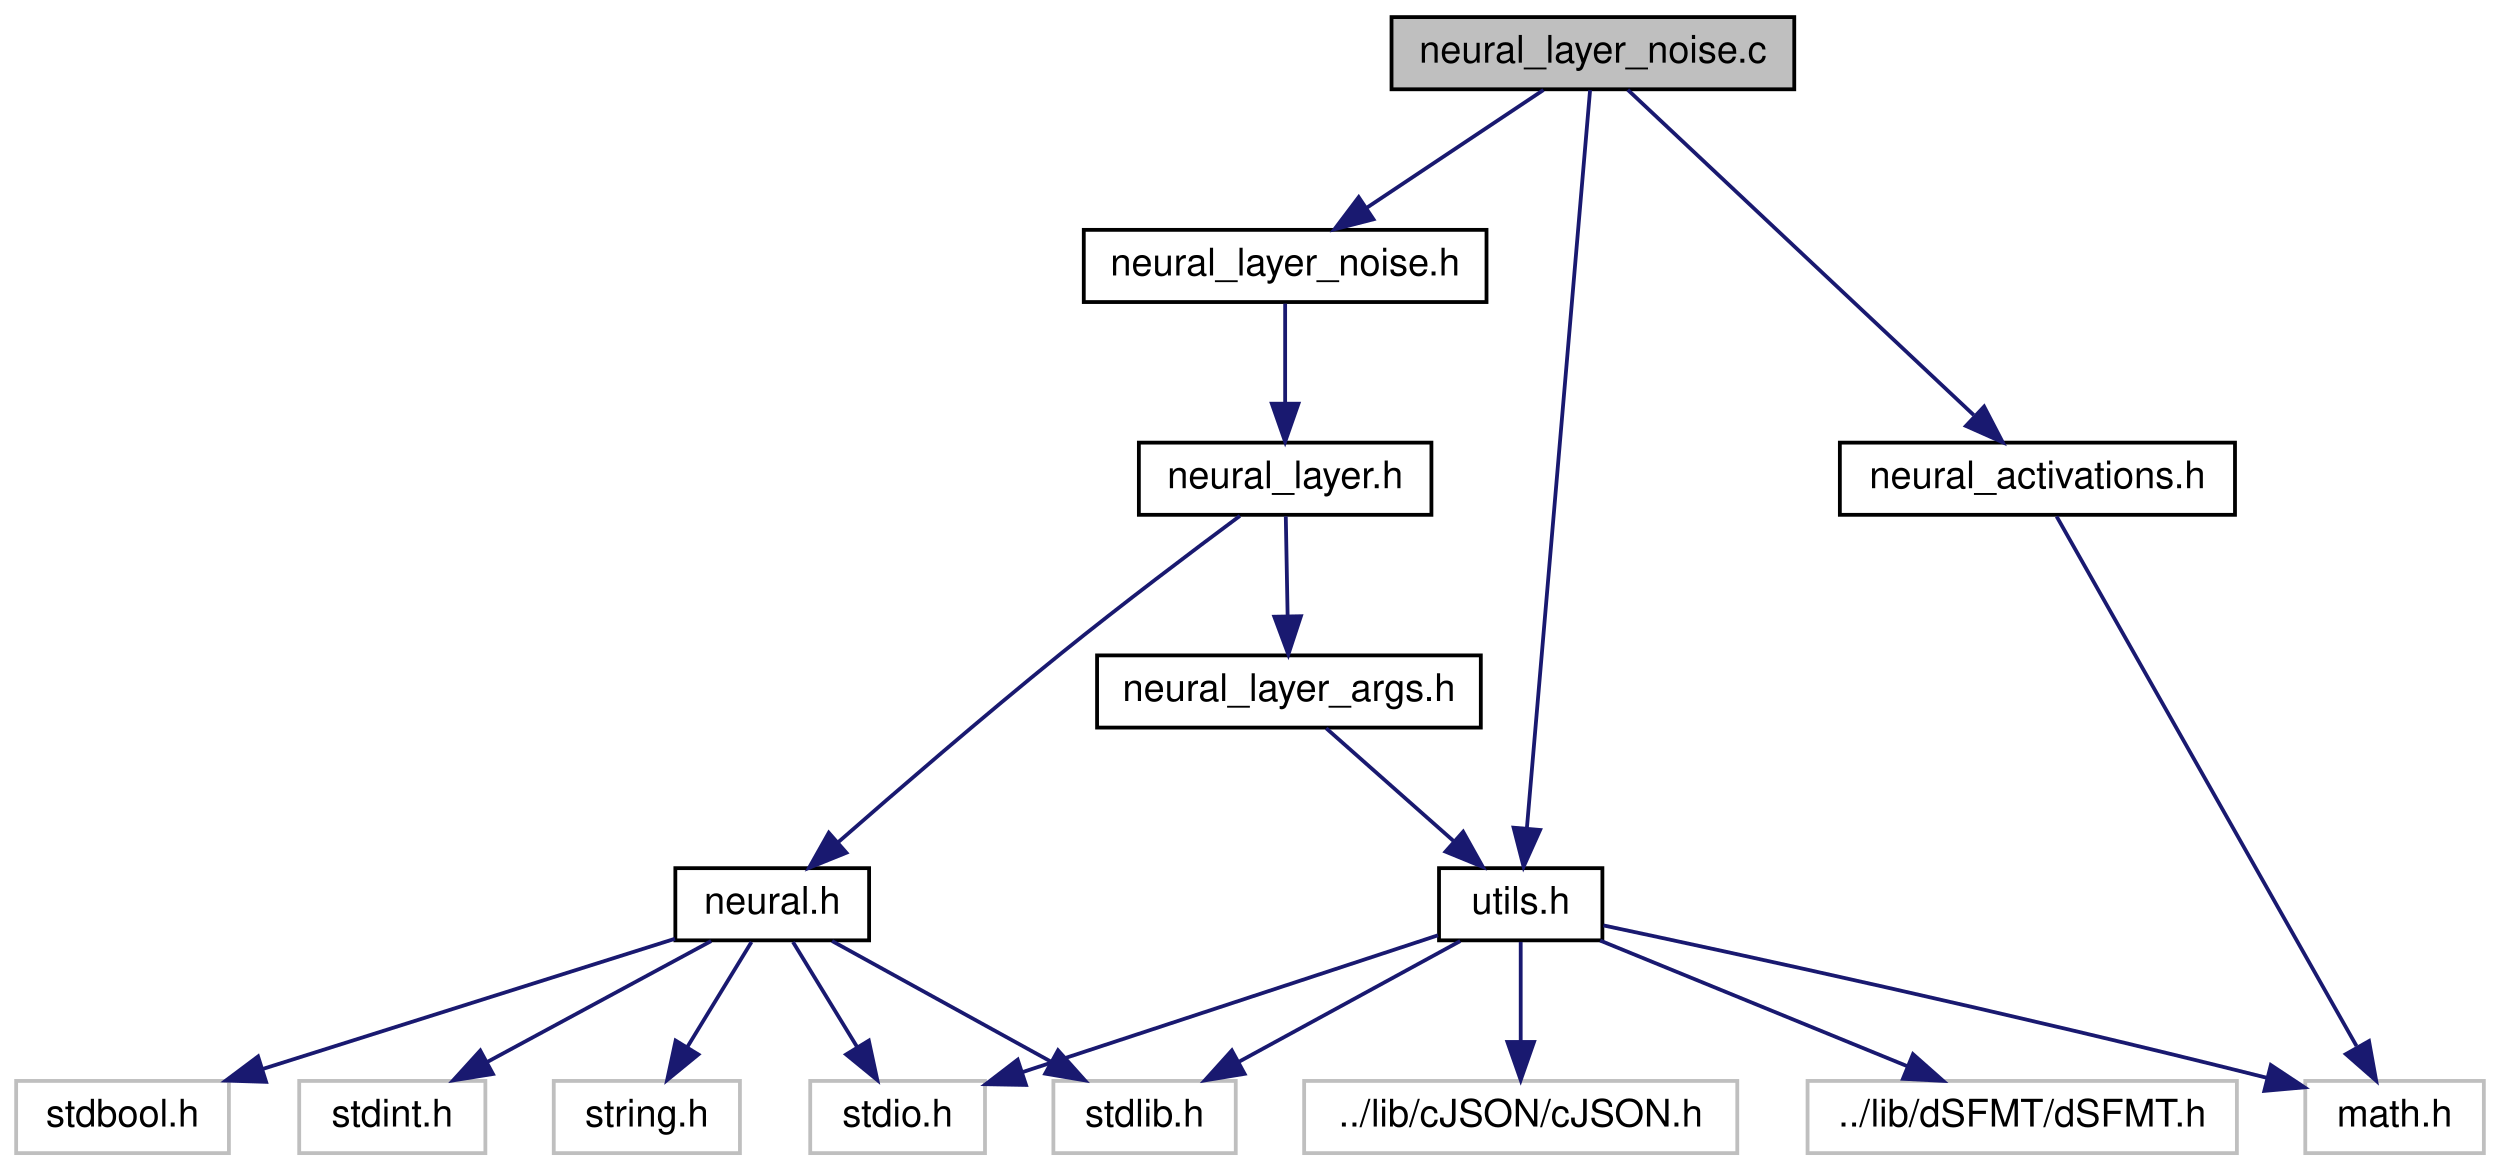
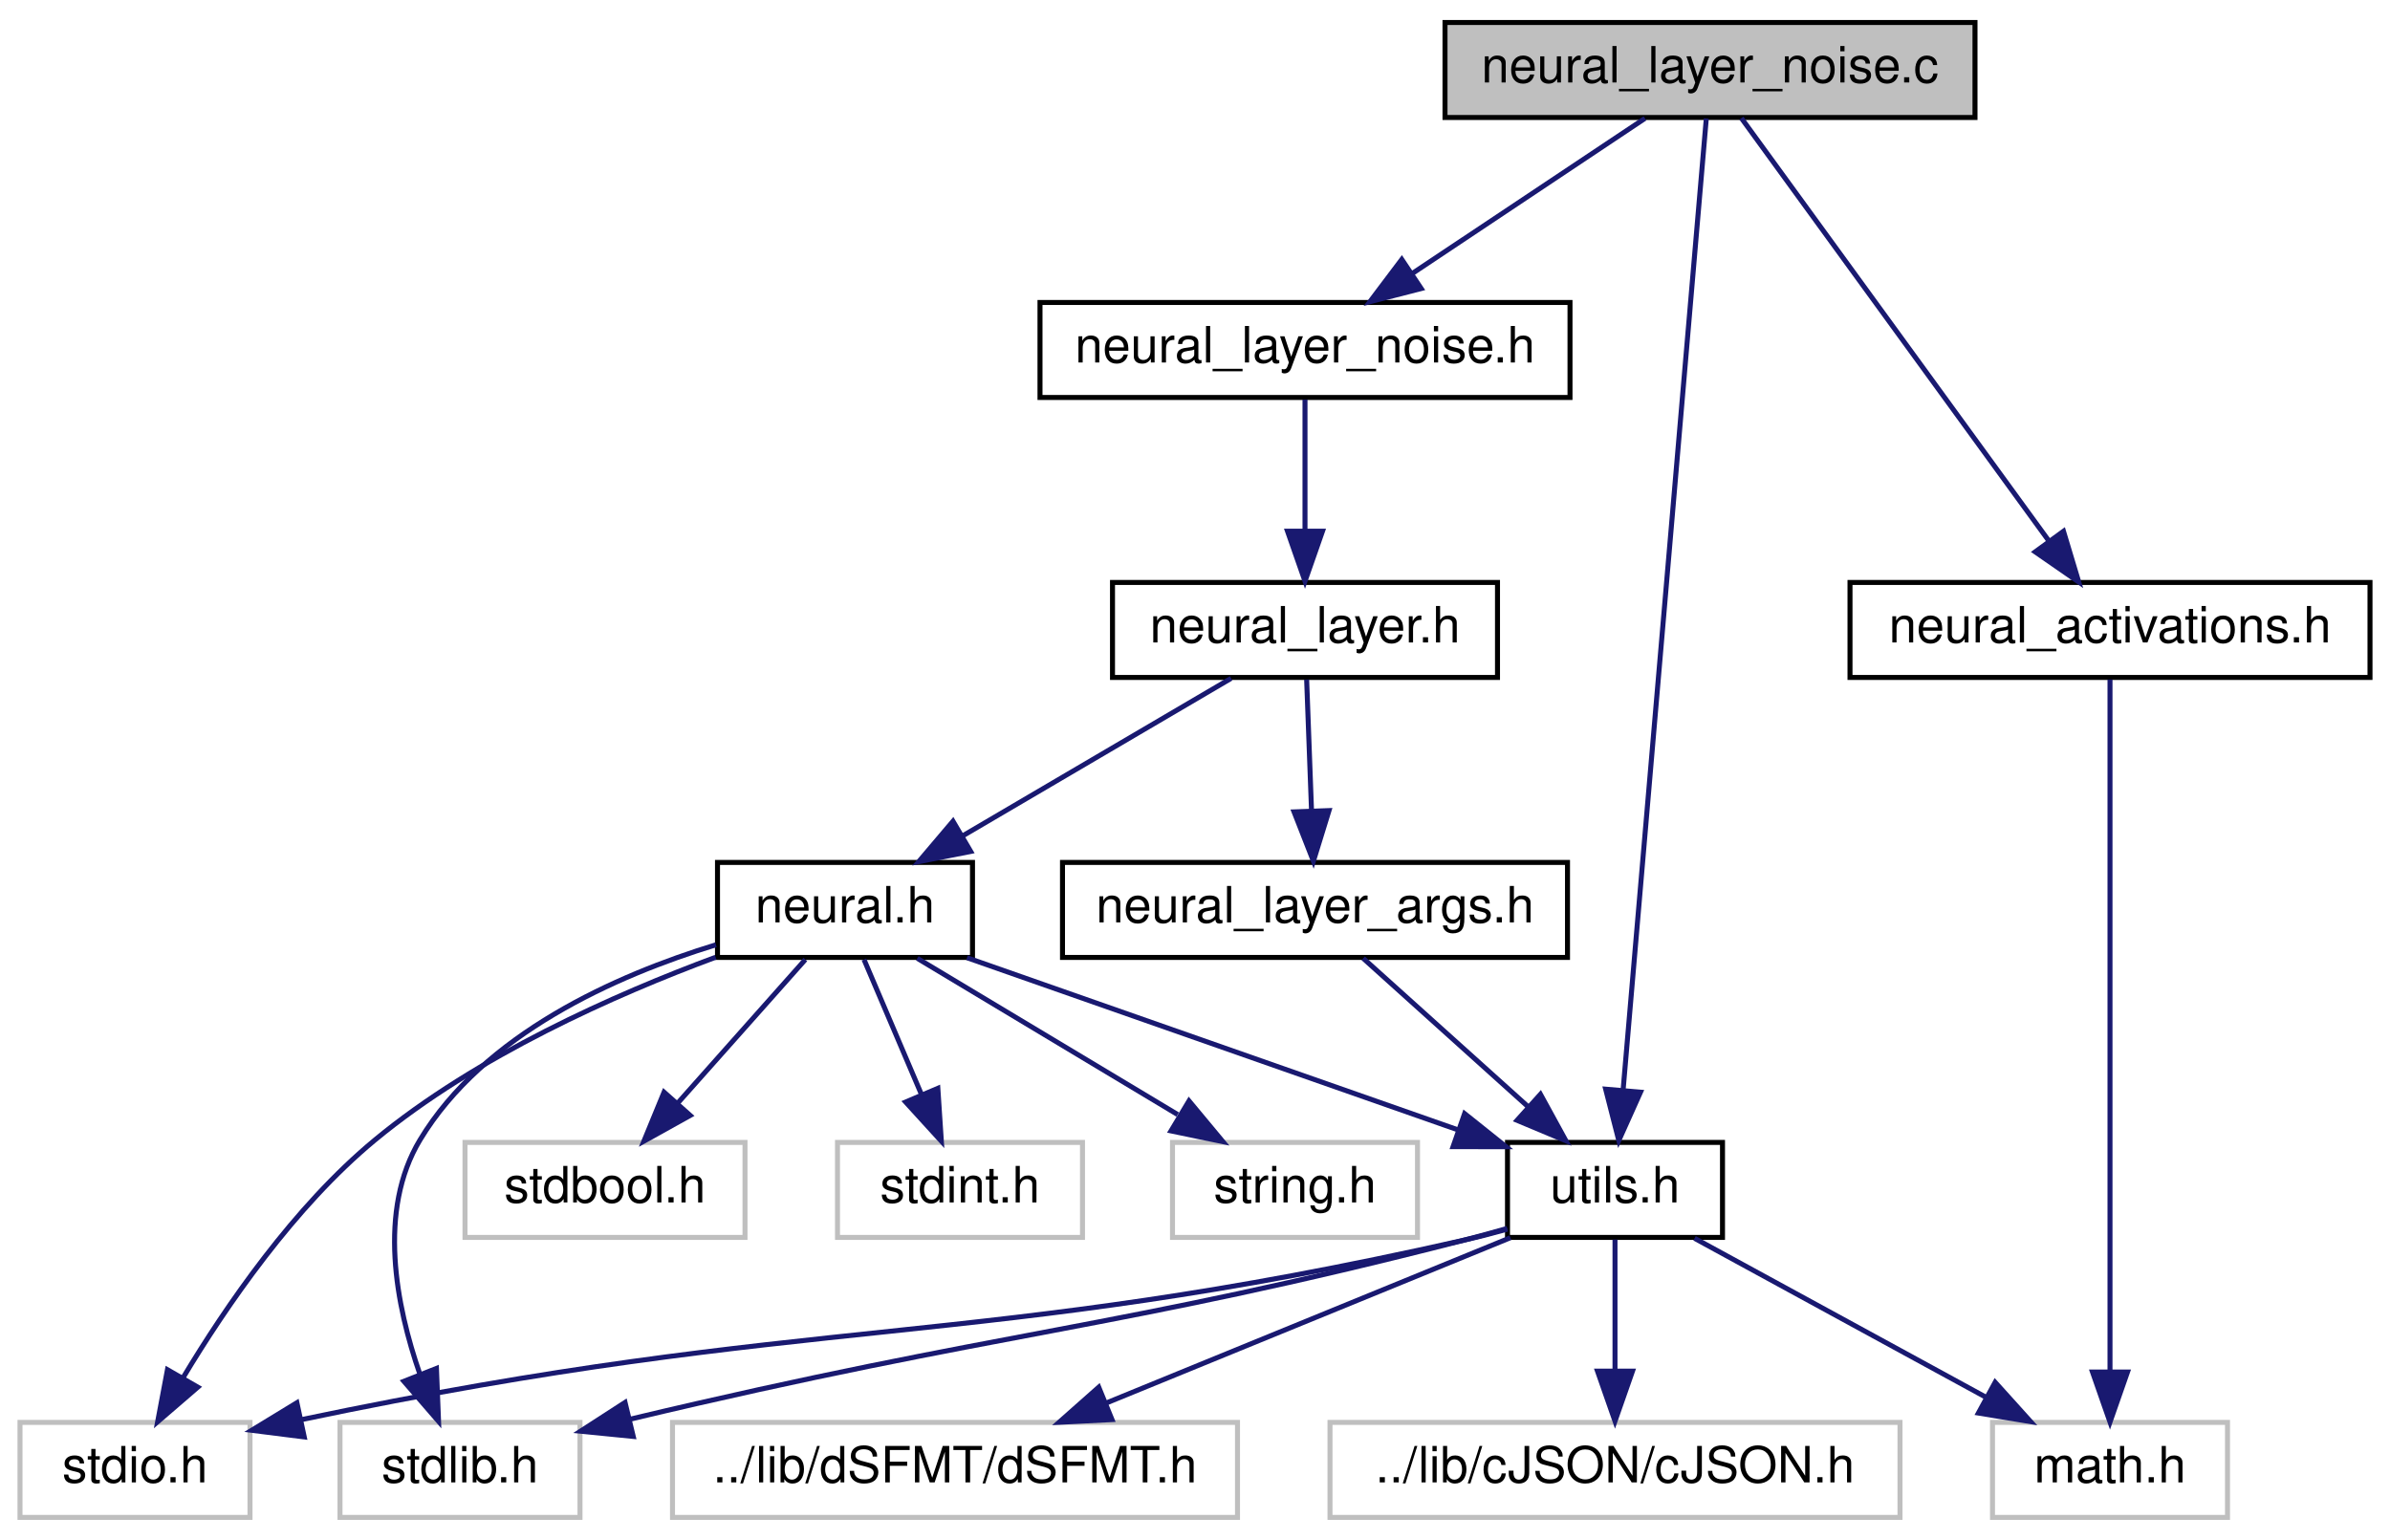
- <svg xmlns="http://www.w3.org/2000/svg" xmlns:xlink="http://www.w3.org/1999/xlink" width="658pt" height="308pt" viewBox="0.00 0.00 657.50 308.00">
+ <svg xmlns="http://www.w3.org/2000/svg" xmlns:xlink="http://www.w3.org/1999/xlink" width="478pt" height="308pt" viewBox="0.00 0.00 478.00 308.00">
  <g id="graph0" class="graph" transform="scale(1 1) rotate(0) translate(4 304)">
    <g id="node1" class="node">
      <g id="a_node1">
        <a xlink:title="An implementation of a Gaussian noise adding layer.">
-           <polygon fill="#bfbfbf" stroke="black" points="362,-280.5 362,-299.5 468,-299.5 468,-280.5 362,-280.5" />
-           <text text-anchor="middle" x="415" y="-287.5" font-family="Helvetica,sans-Serif" font-size="10.00">neural_layer_noise.c</text>
+           <polygon fill="#bfbfbf" stroke="black" points="285,-280.5 285,-299.5 391,-299.5 391,-280.5 285,-280.5" />
+           <text text-anchor="middle" x="338" y="-287.5" font-family="Helvetica,sans-Serif" font-size="10.00">neural_layer_noise.c</text>
        </a>
      </g>
    </g>
    <g id="node2" class="node">
      <g id="a_node2">
        <a xlink:href="neural__layer__noise_8h.html" target="_top" xlink:title="An implementation of a Gaussian noise adding layer.">
-           <polygon fill="none" stroke="black" points="281,-224.5 281,-243.5 387,-243.5 387,-224.5 281,-224.5" />
-           <text text-anchor="middle" x="334" y="-231.5" font-family="Helvetica,sans-Serif" font-size="10.00">neural_layer_noise.h</text>
+           <polygon fill="none" stroke="black" points="204,-224.5 204,-243.5 310,-243.5 310,-224.5 204,-224.5" />
+           <text text-anchor="middle" x="257" y="-231.5" font-family="Helvetica,sans-Serif" font-size="10.00">neural_layer_noise.h</text>
        </a>
      </g>
    </g>
    <g id="edge1" class="edge">
-       <path fill="none" stroke="midnightblue" d="M401.99,-280.32C389.47,-271.98 370.32,-259.21 355.53,-249.35" />
-       <polygon fill="midnightblue" stroke="midnightblue" points="357.24,-246.29 346.98,-243.65 353.36,-252.11 357.24,-246.29" />
-     </g>
-     <g id="node11" class="node">
-       <g id="a_node11">
+       <path fill="none" stroke="midnightblue" d="M324.99,-280.32C312.47,-271.98 293.32,-259.21 278.53,-249.35" />
+       <polygon fill="midnightblue" stroke="midnightblue" points="280.24,-246.29 269.98,-243.65 276.36,-252.11 280.24,-246.29" />
+     </g>
+     <g id="node5" class="node">
+       <g id="a_node5">
        <a xlink:href="utils_8h.html" target="_top" xlink:title="Utility functions for random number handling, etc.">
-           <polygon fill="none" stroke="black" points="374.5,-56.5 374.5,-75.5 417.5,-75.5 417.5,-56.5 374.5,-56.5" />
-           <text text-anchor="middle" x="396" y="-63.5" font-family="Helvetica,sans-Serif" font-size="10.00">utils.h</text>
-         </a>
-       </g>
-     </g>
-     <g id="edge18" class="edge">
-       <path fill="none" stroke="midnightblue" d="M414.26,-280.3C411.46,-247.63 401.55,-131.87 397.62,-85.96" />
-       <polygon fill="midnightblue" stroke="midnightblue" points="401.1,-85.55 396.76,-75.88 394.13,-86.15 401.1,-85.55" />
+           <polygon fill="none" stroke="black" points="297.5,-56.5 297.5,-75.5 340.5,-75.5 340.5,-56.5 297.5,-56.5" />
+           <text text-anchor="middle" x="319" y="-63.5" font-family="Helvetica,sans-Serif" font-size="10.00">utils.h</text>
+         </a>
+       </g>
+     </g>
+     <g id="edge19" class="edge">
+       <path fill="none" stroke="midnightblue" d="M337.26,-280.3C334.46,-247.63 324.55,-131.87 320.62,-85.96" />
+       <polygon fill="midnightblue" stroke="midnightblue" points="324.1,-85.55 319.76,-75.88 317.13,-86.15 324.1,-85.55" />
    </g>
    <g id="node15" class="node">
      <g id="a_node15">
        <a xlink:href="neural__activations_8h.html" target="_top" xlink:title="Neural network activation functions.">
-           <polygon fill="none" stroke="black" points="480,-168.5 480,-187.5 584,-187.5 584,-168.5 480,-168.5" />
-           <text text-anchor="middle" x="532" y="-175.5" font-family="Helvetica,sans-Serif" font-size="10.00">neural_activations.h</text>
-         </a>
-       </g>
-     </g>
-     <g id="edge16" class="edge">
-       <path fill="none" stroke="midnightblue" d="M424.18,-280.37C443.83,-261.89 490.21,-218.29 515.25,-194.74" />
-       <polygon fill="midnightblue" stroke="midnightblue" points="517.97,-196.99 522.86,-187.59 513.18,-191.89 517.97,-196.99" />
+           <polygon fill="none" stroke="black" points="366,-168.5 366,-187.5 470,-187.5 470,-168.5 366,-168.5" />
+           <text text-anchor="middle" x="418" y="-175.5" font-family="Helvetica,sans-Serif" font-size="10.00">neural_activations.h</text>
+         </a>
+       </g>
+     </g>
+     <g id="edge17" class="edge">
+       <path fill="none" stroke="midnightblue" d="M344.28,-280.37C357.48,-262.22 388.33,-219.8 405.64,-195.99" />
+       <polygon fill="midnightblue" stroke="midnightblue" points="408.7,-197.74 411.75,-187.59 403.04,-193.62 408.7,-197.74" />
    </g>
    <g id="node3" class="node">
      <g id="a_node3">
        <a xlink:href="neural__layer_8h.html" target="_top" xlink:title="Interface for neural network layers.">
-           <polygon fill="none" stroke="black" points="295.5,-168.5 295.5,-187.5 372.5,-187.5 372.5,-168.5 295.5,-168.5" />
-           <text text-anchor="middle" x="334" y="-175.5" font-family="Helvetica,sans-Serif" font-size="10.00">neural_layer.h</text>
+           <polygon fill="none" stroke="black" points="218.5,-168.5 218.5,-187.5 295.5,-187.5 295.5,-168.5 218.5,-168.5" />
+           <text text-anchor="middle" x="257" y="-175.5" font-family="Helvetica,sans-Serif" font-size="10.00">neural_layer.h</text>
        </a>
      </g>
    </g>
    <g id="edge2" class="edge">
-       <path fill="none" stroke="midnightblue" d="M334,-224.08C334,-217.01 334,-206.86 334,-197.99" />
-       <polygon fill="midnightblue" stroke="midnightblue" points="337.5,-197.75 334,-187.75 330.5,-197.75 337.5,-197.75" />
+       <path fill="none" stroke="midnightblue" d="M257,-224.08C257,-217.01 257,-206.86 257,-197.99" />
+       <polygon fill="midnightblue" stroke="midnightblue" points="260.5,-197.75 257,-187.75 253.5,-197.75 260.5,-197.75" />
    </g>
    <g id="node4" class="node">
      <g id="a_node4">
        <a xlink:href="neural_8h.html" target="_top" xlink:title="An implementation of a multi-layer perceptron neural network.">
-           <polygon fill="none" stroke="black" points="173.5,-56.5 173.5,-75.5 224.5,-75.5 224.5,-56.5 173.5,-56.5" />
-           <text text-anchor="middle" x="199" y="-63.5" font-family="Helvetica,sans-Serif" font-size="10.00">neural.h</text>
+           <polygon fill="none" stroke="black" points="139.5,-112.5 139.5,-131.5 190.5,-131.5 190.5,-112.5 139.5,-112.5" />
+           <text text-anchor="middle" x="165" y="-119.5" font-family="Helvetica,sans-Serif" font-size="10.00">neural.h</text>
        </a>
      </g>
    </g>
    <g id="edge3" class="edge">
-       <path fill="none" stroke="midnightblue" d="M322.1,-168.23C310.07,-159.29 291.03,-144.95 275,-132 254.49,-115.43 231.57,-95.64 216.31,-82.29" />
-       <polygon fill="midnightblue" stroke="midnightblue" points="218.51,-79.56 208.69,-75.59 213.89,-84.82 218.51,-79.56" />
+       <path fill="none" stroke="midnightblue" d="M242.22,-168.32C227.73,-159.82 205.43,-146.73 188.51,-136.8" />
+       <polygon fill="midnightblue" stroke="midnightblue" points="190.14,-133.7 179.74,-131.65 186.6,-139.74 190.14,-133.7" />
+     </g>
+     <g id="node14" class="node">
+       <g id="a_node14">
+         <a xlink:href="neural__layer__args_8h.html" target="_top" xlink:title="Functions operating on neural network arguments/constants.">
+           <polygon fill="none" stroke="black" points="208.5,-112.5 208.5,-131.5 309.5,-131.5 309.5,-112.5 208.5,-112.5" />
+           <text text-anchor="middle" x="259" y="-119.5" font-family="Helvetica,sans-Serif" font-size="10.00">neural_layer_args.h</text>
+         </a>
+       </g>
+     </g>
+     <g id="edge15" class="edge">
+       <path fill="none" stroke="midnightblue" d="M257.33,-168.08C257.59,-161.01 257.97,-150.86 258.3,-141.99" />
+       <polygon fill="midnightblue" stroke="midnightblue" points="261.8,-141.87 258.68,-131.75 254.81,-141.61 261.8,-141.87" />
+     </g>
+     <g id="edge4" class="edge">
+       <path fill="none" stroke="midnightblue" d="M189.4,-112.44C215.96,-103.13 258.49,-88.22 287.54,-78.03" />
+       <polygon fill="midnightblue" stroke="midnightblue" points="288.92,-81.26 297.2,-74.64 286.61,-74.65 288.92,-81.26" />
+     </g>
+     <g id="node9" class="node">
+       <g id="a_node9">
+         <a xlink:title=" ">
+           <polygon fill="none" stroke="#bfbfbf" points="0,-0.5 0,-19.5 46,-19.5 46,-0.5 0,-0.5" />
+           <text text-anchor="middle" x="23" y="-7.5" font-family="Helvetica,sans-Serif" font-size="10.00">stdio.h</text>
+         </a>
+       </g>
+     </g>
+     <g id="edge12" class="edge">
+       <path fill="none" stroke="midnightblue" d="M139.13,-112.54C119.07,-105.1 91.36,-92.83 71,-76 54.83,-62.64 41.18,-42.72 32.62,-28.45" />
+       <polygon fill="midnightblue" stroke="midnightblue" points="35.56,-26.55 27.53,-19.63 29.49,-30.04 35.56,-26.55" />
    </g>
    <g id="node10" class="node">
      <g id="a_node10">
-         <a xlink:href="neural__layer__args_8h.html" target="_top" xlink:title="Functions operating on neural network arguments/constants.">
-           <polygon fill="none" stroke="black" points="284.5,-112.5 284.5,-131.5 385.5,-131.5 385.5,-112.5 284.5,-112.5" />
-           <text text-anchor="middle" x="335" y="-119.5" font-family="Helvetica,sans-Serif" font-size="10.00">neural_layer_args.h</text>
-         </a>
-       </g>
-     </g>
-     <g id="edge9" class="edge">
-       <path fill="none" stroke="midnightblue" d="M334.17,-168.08C334.3,-161.01 334.48,-150.86 334.65,-141.99" />
-       <polygon fill="midnightblue" stroke="midnightblue" points="338.15,-141.81 334.84,-131.75 331.15,-141.68 338.15,-141.81" />
-     </g>
-     <g id="node5" class="node">
-       <g id="a_node5">
-         <a xlink:title=" ">
-           <polygon fill="none" stroke="#bfbfbf" points="0,-0.5 0,-19.5 56,-19.5 56,-0.5 0,-0.5" />
-           <text text-anchor="middle" x="28" y="-7.5" font-family="Helvetica,sans-Serif" font-size="10.00">stdbool.h</text>
-         </a>
-       </g>
-     </g>
-     <g id="edge4" class="edge">
-       <path fill="none" stroke="midnightblue" d="M173.4,-56.92C144.61,-47.82 97.6,-32.98 64.86,-22.64" />
-       <polygon fill="midnightblue" stroke="midnightblue" points="65.78,-19.26 55.19,-19.59 63.67,-25.94 65.78,-19.26" />
+         <a xlink:title=" ">
+           <polygon fill="none" stroke="#bfbfbf" points="64,-0.5 64,-19.5 112,-19.5 112,-0.5 64,-0.5" />
+           <text text-anchor="middle" x="88" y="-7.5" font-family="Helvetica,sans-Serif" font-size="10.00">stdlib.h</text>
+         </a>
+       </g>
+     </g>
+     <g id="edge13" class="edge">
+       <path fill="none" stroke="midnightblue" d="M139.19,-115.03C119.16,-108.9 92.75,-97.17 80,-76 71.49,-61.87 75.19,-42.89 80,-29.09" />
+       <polygon fill="midnightblue" stroke="midnightblue" points="83.29,-30.3 83.71,-19.71 76.78,-27.72 83.29,-30.3" />
+     </g>
+     <g id="node11" class="node">
+       <g id="a_node11">
+         <a xlink:title=" ">
+           <polygon fill="none" stroke="#bfbfbf" points="89,-56.5 89,-75.5 145,-75.5 145,-56.5 89,-56.5" />
+           <text text-anchor="middle" x="117" y="-63.5" font-family="Helvetica,sans-Serif" font-size="10.00">stdbool.h</text>
+         </a>
+       </g>
+     </g>
+     <g id="edge10" class="edge">
+       <path fill="none" stroke="midnightblue" d="M157.07,-112.08C150.15,-104.3 139.93,-92.8 131.55,-83.37" />
+       <polygon fill="midnightblue" stroke="midnightblue" points="134.04,-80.9 124.78,-75.75 128.81,-85.55 134.04,-80.9" />
+     </g>
+     <g id="node12" class="node">
+       <g id="a_node12">
+         <a xlink:title=" ">
+           <polygon fill="none" stroke="#bfbfbf" points="163.5,-56.5 163.5,-75.5 212.5,-75.5 212.5,-56.5 163.5,-56.5" />
+           <text text-anchor="middle" x="188" y="-63.5" font-family="Helvetica,sans-Serif" font-size="10.00">stdint.h</text>
+         </a>
+       </g>
+     </g>
+     <g id="edge11" class="edge">
+       <path fill="none" stroke="midnightblue" d="M168.8,-112.08C171.91,-104.77 176.42,-94.18 180.29,-85.1" />
+       <polygon fill="midnightblue" stroke="midnightblue" points="183.57,-86.32 184.27,-75.75 177.13,-83.58 183.57,-86.32" />
+     </g>
+     <g id="node13" class="node">
+       <g id="a_node13">
+         <a xlink:title=" ">
+           <polygon fill="none" stroke="#bfbfbf" points="230.5,-56.5 230.5,-75.5 279.5,-75.5 279.5,-56.5 230.5,-56.5" />
+           <text text-anchor="middle" x="255" y="-63.5" font-family="Helvetica,sans-Serif" font-size="10.00">string.h</text>
+         </a>
+       </g>
+     </g>
+     <g id="edge14" class="edge">
+       <path fill="none" stroke="midnightblue" d="M179.46,-112.32C193.5,-103.9 215.05,-90.97 231.54,-81.07" />
+       <polygon fill="midnightblue" stroke="midnightblue" points="233.8,-83.8 240.58,-75.65 230.2,-77.8 233.8,-83.8" />
    </g>
    <g id="node6" class="node">
      <g id="a_node6">
        <a xlink:title=" ">
-           <polygon fill="none" stroke="#bfbfbf" points="74.5,-0.5 74.5,-19.5 123.5,-19.5 123.5,-0.5 74.5,-0.5" />
-           <text text-anchor="middle" x="99" y="-7.5" font-family="Helvetica,sans-Serif" font-size="10.00">stdint.h</text>
+           <polygon fill="none" stroke="#bfbfbf" points="262,-0.5 262,-19.5 376,-19.5 376,-0.5 262,-0.5" />
+           <text text-anchor="middle" x="319" y="-7.5" font-family="Helvetica,sans-Serif" font-size="10.00">../lib/cJSON/cJSON.h</text>
        </a>
      </g>
    </g>
    <g id="edge5" class="edge">
-       <path fill="none" stroke="midnightblue" d="M182.93,-56.32C167.04,-47.74 142.49,-34.49 124.04,-24.52" />
-       <polygon fill="midnightblue" stroke="midnightblue" points="125.49,-21.33 115.03,-19.65 122.16,-27.49 125.49,-21.33" />
+       <path fill="none" stroke="midnightblue" d="M319,-56.08C319,-49.01 319,-38.86 319,-29.99" />
+       <polygon fill="midnightblue" stroke="midnightblue" points="322.5,-29.75 319,-19.75 315.5,-29.75 322.5,-29.75" />
    </g>
    <g id="node7" class="node">
      <g id="a_node7">
        <a xlink:title=" ">
-           <polygon fill="none" stroke="#bfbfbf" points="209,-0.5 209,-19.5 255,-19.5 255,-0.5 209,-0.5" />
-           <text text-anchor="middle" x="232" y="-7.5" font-family="Helvetica,sans-Serif" font-size="10.00">stdio.h</text>
+           <polygon fill="none" stroke="#bfbfbf" points="130.5,-0.5 130.5,-19.5 243.5,-19.5 243.5,-0.5 130.5,-0.5" />
+           <text text-anchor="middle" x="187" y="-7.5" font-family="Helvetica,sans-Serif" font-size="10.00">../lib/dSFMT/dSFMT.h</text>
        </a>
      </g>
    </g>
    <g id="edge6" class="edge">
-       <path fill="none" stroke="midnightblue" d="M204.45,-56.08C209.01,-48.61 215.67,-37.72 221.29,-28.52" />
-       <polygon fill="midnightblue" stroke="midnightblue" points="224.42,-30.11 226.65,-19.75 218.45,-26.46 224.42,-30.11" />
+       <path fill="none" stroke="midnightblue" d="M298.08,-56.44C276.26,-47.52 241.85,-33.44 217.11,-23.32" />
+       <polygon fill="midnightblue" stroke="midnightblue" points="218.4,-20.06 207.82,-19.52 215.75,-26.54 218.4,-20.06" />
    </g>
    <g id="node8" class="node">
      <g id="a_node8">
        <a xlink:title=" ">
-           <polygon fill="none" stroke="#bfbfbf" points="273,-0.5 273,-19.5 321,-19.5 321,-0.5 273,-0.5" />
-           <text text-anchor="middle" x="297" y="-7.5" font-family="Helvetica,sans-Serif" font-size="10.00">stdlib.h</text>
+           <polygon fill="none" stroke="#bfbfbf" points="394.5,-0.5 394.5,-19.5 441.5,-19.5 441.5,-0.5 394.5,-0.5" />
+           <text text-anchor="middle" x="418" y="-7.5" font-family="Helvetica,sans-Serif" font-size="10.00">math.h</text>
        </a>
      </g>
    </g>
    <g id="edge7" class="edge">
-       <path fill="none" stroke="midnightblue" d="M214.75,-56.32C230.32,-47.74 254.38,-34.49 272.46,-24.52" />
-       <polygon fill="midnightblue" stroke="midnightblue" points="274.22,-27.55 281.29,-19.65 270.85,-21.42 274.22,-27.55" />
-     </g>
-     <g id="node9" class="node">
-       <g id="a_node9">
-         <a xlink:title=" ">
-           <polygon fill="none" stroke="#bfbfbf" points="141.5,-0.5 141.5,-19.5 190.5,-19.5 190.5,-0.5 141.5,-0.5" />
-           <text text-anchor="middle" x="166" y="-7.5" font-family="Helvetica,sans-Serif" font-size="10.00">string.h</text>
-         </a>
-       </g>
+       <path fill="none" stroke="midnightblue" d="M334.91,-56.32C350.64,-47.74 374.94,-34.49 393.21,-24.52" />
+       <polygon fill="midnightblue" stroke="midnightblue" points="395.03,-27.52 402.13,-19.65 391.68,-21.37 395.03,-27.52" />
    </g>
    <g id="edge8" class="edge">
-       <path fill="none" stroke="midnightblue" d="M193.55,-56.08C188.99,-48.61 182.33,-37.72 176.71,-28.52" />
-       <polygon fill="midnightblue" stroke="midnightblue" points="179.55,-26.46 171.35,-19.75 173.58,-30.11 179.55,-26.46" />
-     </g>
-     <g id="edge10" class="edge">
-       <path fill="none" stroke="midnightblue" d="M344.8,-112.32C353.82,-104.34 367.41,-92.31 378.32,-82.65" />
-       <polygon fill="midnightblue" stroke="midnightblue" points="380.85,-85.08 386.02,-75.83 376.21,-79.84 380.85,-85.08" />
-     </g>
-     <g id="edge14" class="edge">
-       <path fill="none" stroke="midnightblue" d="M374.22,-57.83C346.19,-48.6 297.23,-32.48 264.71,-21.77" />
-       <polygon fill="midnightblue" stroke="midnightblue" points="265.79,-18.44 255.19,-18.64 263.6,-25.09 265.79,-18.44" />
-     </g>
-     <g id="edge15" class="edge">
-       <path fill="none" stroke="midnightblue" d="M380.09,-56.32C364.36,-47.74 340.06,-34.49 321.79,-24.52" />
-       <polygon fill="midnightblue" stroke="midnightblue" points="323.32,-21.37 312.87,-19.65 319.97,-27.52 323.32,-21.37" />
-     </g>
-     <g id="node12" class="node">
-       <g id="a_node12">
-         <a xlink:title=" ">
-           <polygon fill="none" stroke="#bfbfbf" points="339,-0.5 339,-19.5 453,-19.5 453,-0.5 339,-0.5" />
-           <text text-anchor="middle" x="396" y="-7.5" font-family="Helvetica,sans-Serif" font-size="10.00">../lib/cJSON/cJSON.h</text>
-         </a>
-       </g>
-     </g>
-     <g id="edge11" class="edge">
-       <path fill="none" stroke="midnightblue" d="M396,-56.08C396,-49.01 396,-38.86 396,-29.99" />
-       <polygon fill="midnightblue" stroke="midnightblue" points="399.5,-29.75 396,-19.75 392.5,-29.75 399.5,-29.75" />
-     </g>
-     <g id="node13" class="node">
-       <g id="a_node13">
-         <a xlink:title=" ">
-           <polygon fill="none" stroke="#bfbfbf" points="471.5,-0.5 471.5,-19.5 584.5,-19.5 584.5,-0.5 471.5,-0.5" />
-           <text text-anchor="middle" x="528" y="-7.5" font-family="Helvetica,sans-Serif" font-size="10.00">../lib/dSFMT/dSFMT.h</text>
-         </a>
-       </g>
-     </g>
-     <g id="edge12" class="edge">
-       <path fill="none" stroke="midnightblue" d="M416.92,-56.44C438.74,-47.52 473.15,-33.44 497.89,-23.32" />
-       <polygon fill="midnightblue" stroke="midnightblue" points="499.25,-26.54 507.18,-19.52 496.6,-20.06 499.25,-26.54" />
-     </g>
-     <g id="node14" class="node">
-       <g id="a_node14">
-         <a xlink:title=" ">
-           <polygon fill="none" stroke="#bfbfbf" points="602.5,-0.5 602.5,-19.5 649.5,-19.5 649.5,-0.5 602.5,-0.5" />
-           <text text-anchor="middle" x="626" y="-7.5" font-family="Helvetica,sans-Serif" font-size="10.00">math.h</text>
-         </a>
-       </g>
-     </g>
-     <g id="edge13" class="edge">
-       <path fill="none" stroke="midnightblue" d="M417.77,-60.43C452.67,-53.02 523.54,-37.65 592.55,-20.28" />
-       <polygon fill="midnightblue" stroke="midnightblue" points="593.44,-23.67 602.27,-17.82 591.72,-16.88 593.44,-23.67" />
-     </g>
-     <g id="edge17" class="edge">
-       <path fill="none" stroke="midnightblue" d="M537.05,-168.08C551.98,-141.72 596.06,-63.88 616,-28.66" />
-       <polygon fill="midnightblue" stroke="midnightblue" points="619.27,-29.99 621.15,-19.57 613.18,-26.55 619.27,-29.99" />
+       <path fill="none" stroke="midnightblue" d="M297.46,-58.15C294.63,-57.36 291.76,-56.62 289,-56 189.47,-33.53 159.63,-41.74 56.24,-20.04" />
+       <polygon fill="midnightblue" stroke="midnightblue" points="56.85,-16.59 46.34,-17.92 55.38,-23.43 56.85,-16.59" />
+     </g>
+     <g id="edge9" class="edge">
+       <path fill="none" stroke="midnightblue" d="M297.43,-58.3C294.6,-57.49 291.74,-56.7 289,-56 218.07,-37.79 196.92,-38 122.02,-20.14" />
+       <polygon fill="midnightblue" stroke="midnightblue" points="122.65,-16.69 112.11,-17.74 121.01,-23.49 122.65,-16.69" />
+     </g>
+     <g id="edge16" class="edge">
+       <path fill="none" stroke="midnightblue" d="M268.64,-112.32C277.51,-104.34 290.87,-92.31 301.61,-82.65" />
+       <polygon fill="midnightblue" stroke="midnightblue" points="304.09,-85.13 309.18,-75.83 299.41,-79.92 304.09,-85.13" />
+     </g>
+     <g id="edge18" class="edge">
+       <path fill="none" stroke="midnightblue" d="M418,-168.08C418,-141.95 418,-65.21 418,-29.58" />
+       <polygon fill="midnightblue" stroke="midnightblue" points="421.5,-29.57 418,-19.57 414.5,-29.57 421.5,-29.57" />
    </g>
  </g>
</svg>
